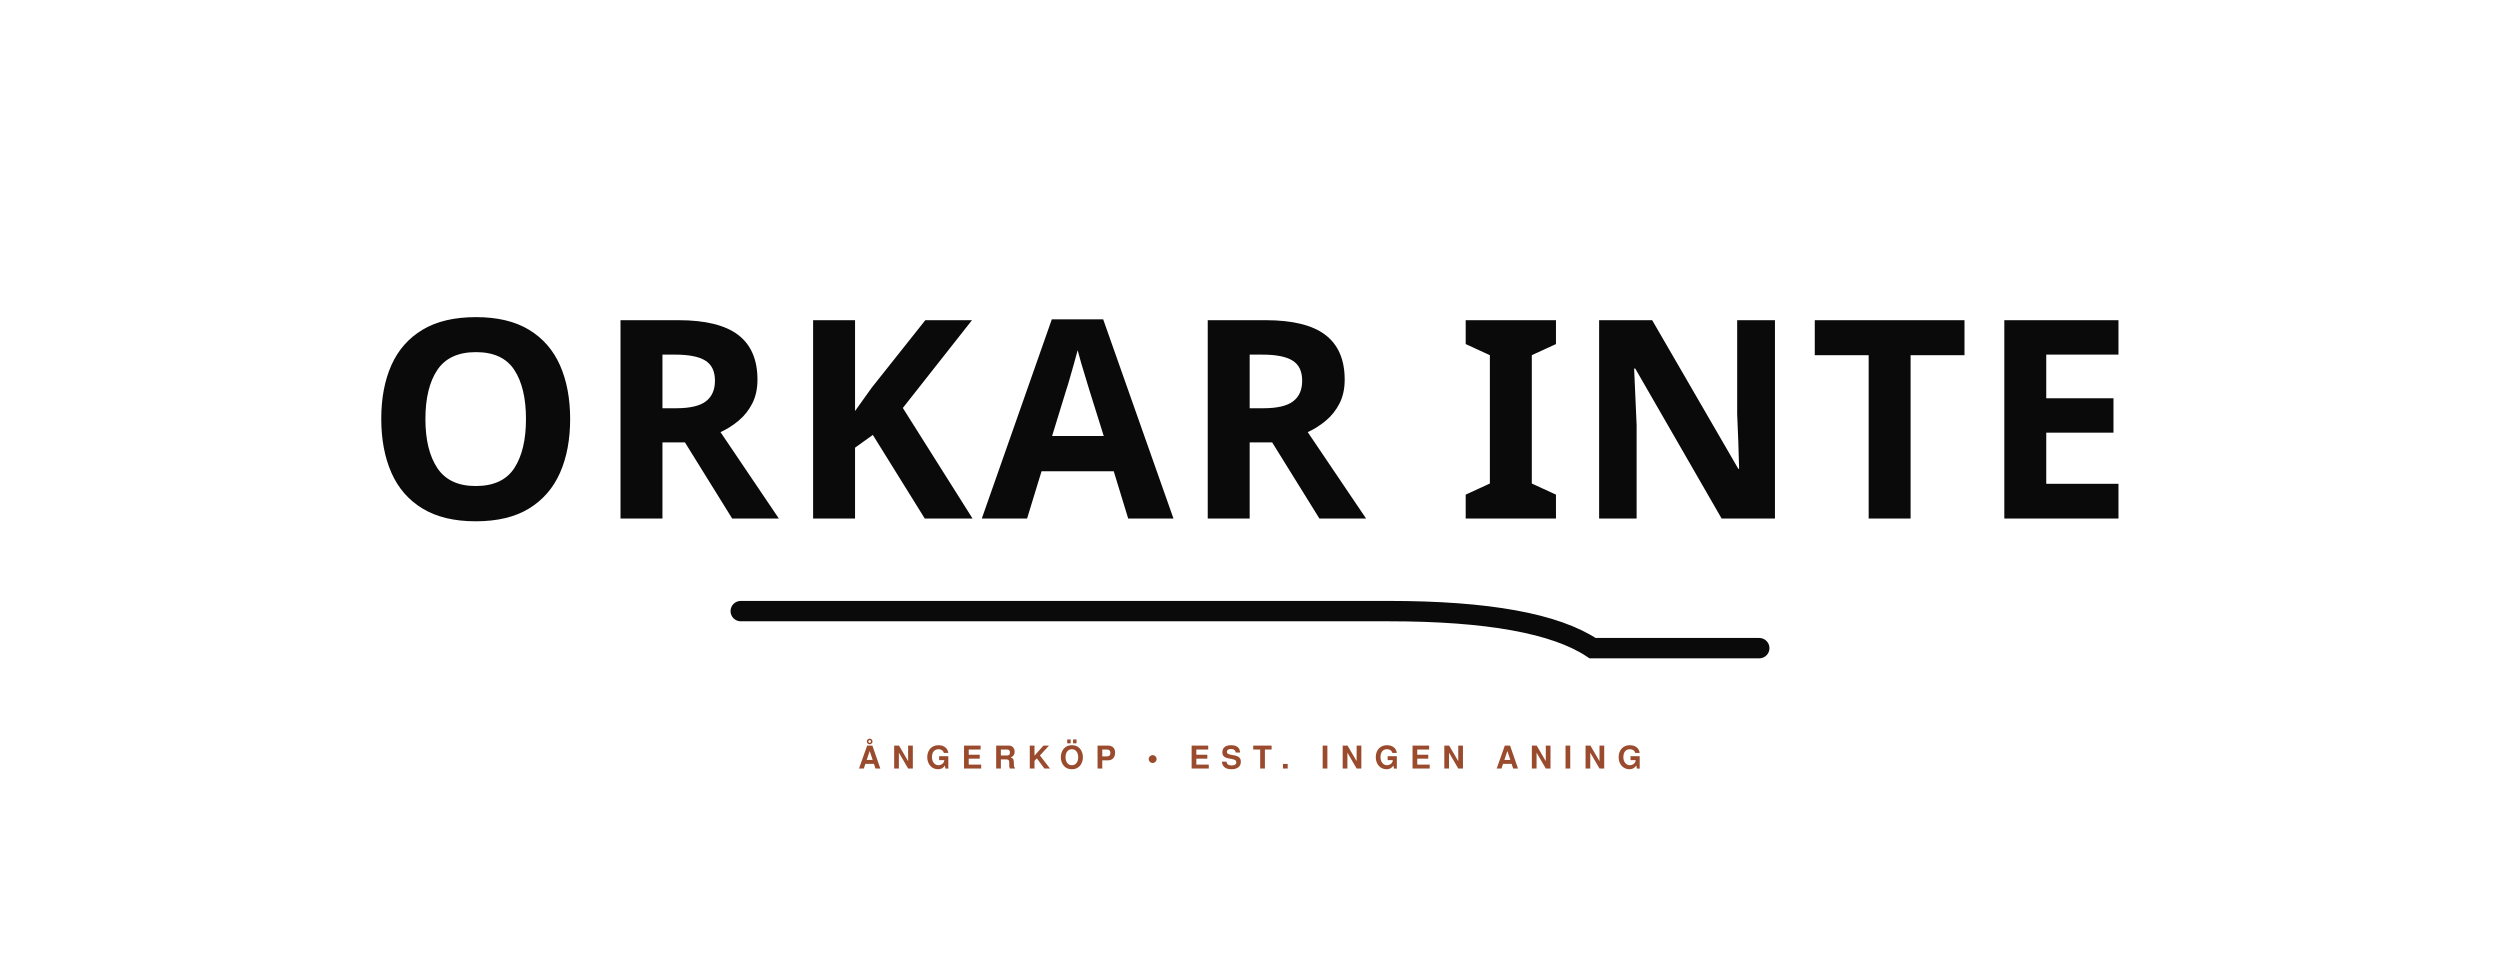
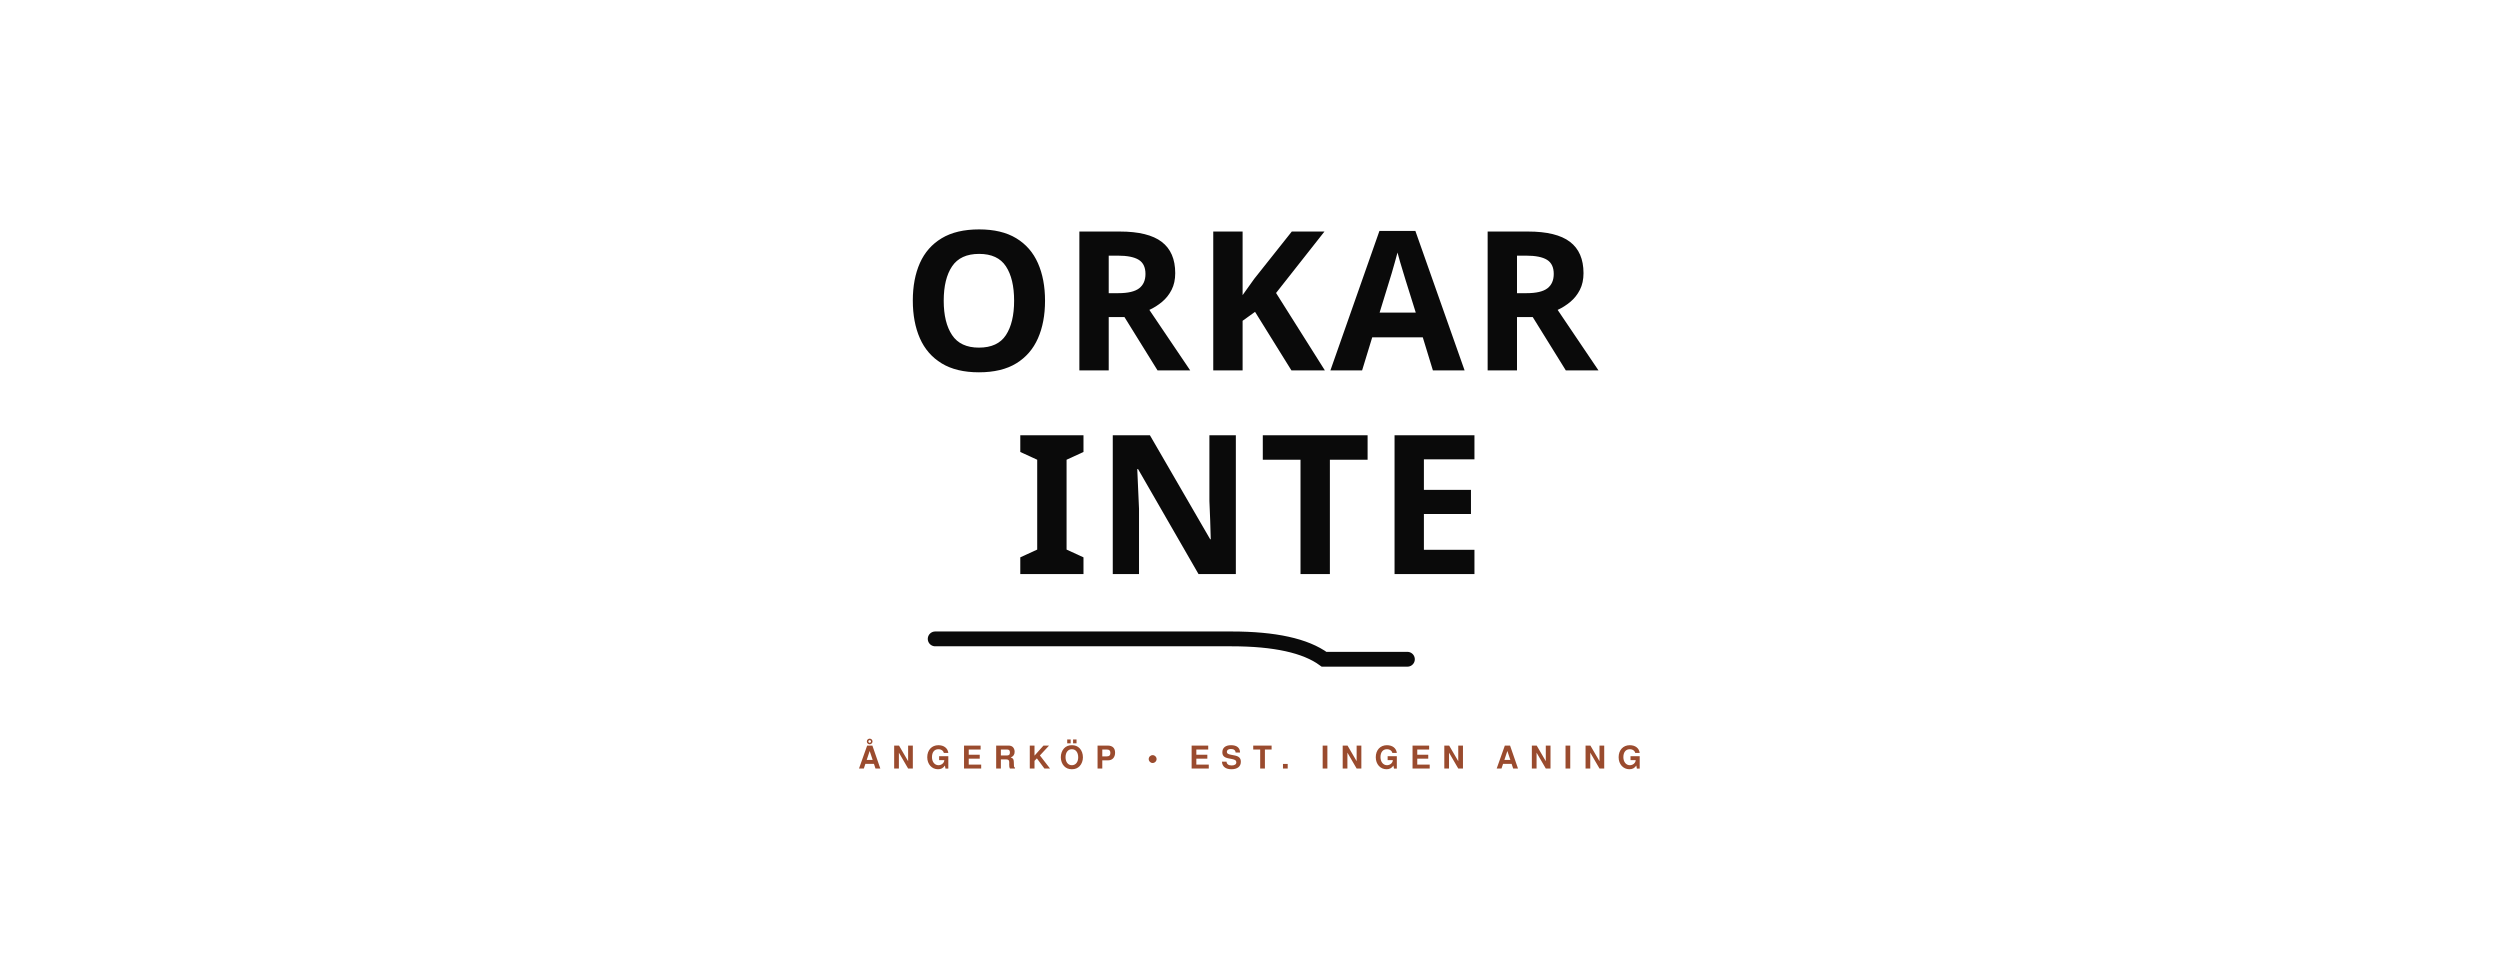
<svg xmlns="http://www.w3.org/2000/svg" viewBox="0 0 2700 1050">
-   <text x="1350" y="560" text-anchor="middle" font-family="Arial Black, Arial-Black, sans-serif" font-weight="900" font-size="300" letter-spacing="10" fill="#0A0A0A">ORKAR INTE</text>
-   <path d="M 800 660 L 1500 660 Q 1660 660 1720 700 L 1900 700" stroke="#0A0A0A" stroke-width="22" fill="none" stroke-linecap="round" />
+   <text x="1350" y="400" text-anchor="middle" font-family="Arial Black, Arial-Black, sans-serif" font-weight="900" font-size="210" letter-spacing="6" fill="#0A0A0A">ORKAR</text>
+   <text x="1350" y="620" text-anchor="middle" font-family="Arial Black, Arial-Black, sans-serif" font-weight="900" font-size="210" letter-spacing="6" fill="#0A0A0A">INTE</text>
+   <path d="M 1010 690 L 1330 690 Q 1400 690 1430 712 L 1520 712" stroke="#0A0A0A" stroke-width="16" fill="none" stroke-linecap="round" />
  <text x="1350" y="830" text-anchor="middle" font-family="Helvetica, Arial, sans-serif" font-weight="700" font-size="34" letter-spacing="12" fill="#9A4B2E">ÅNGERKÖP • EST. INGEN ANING</text>
</svg>
